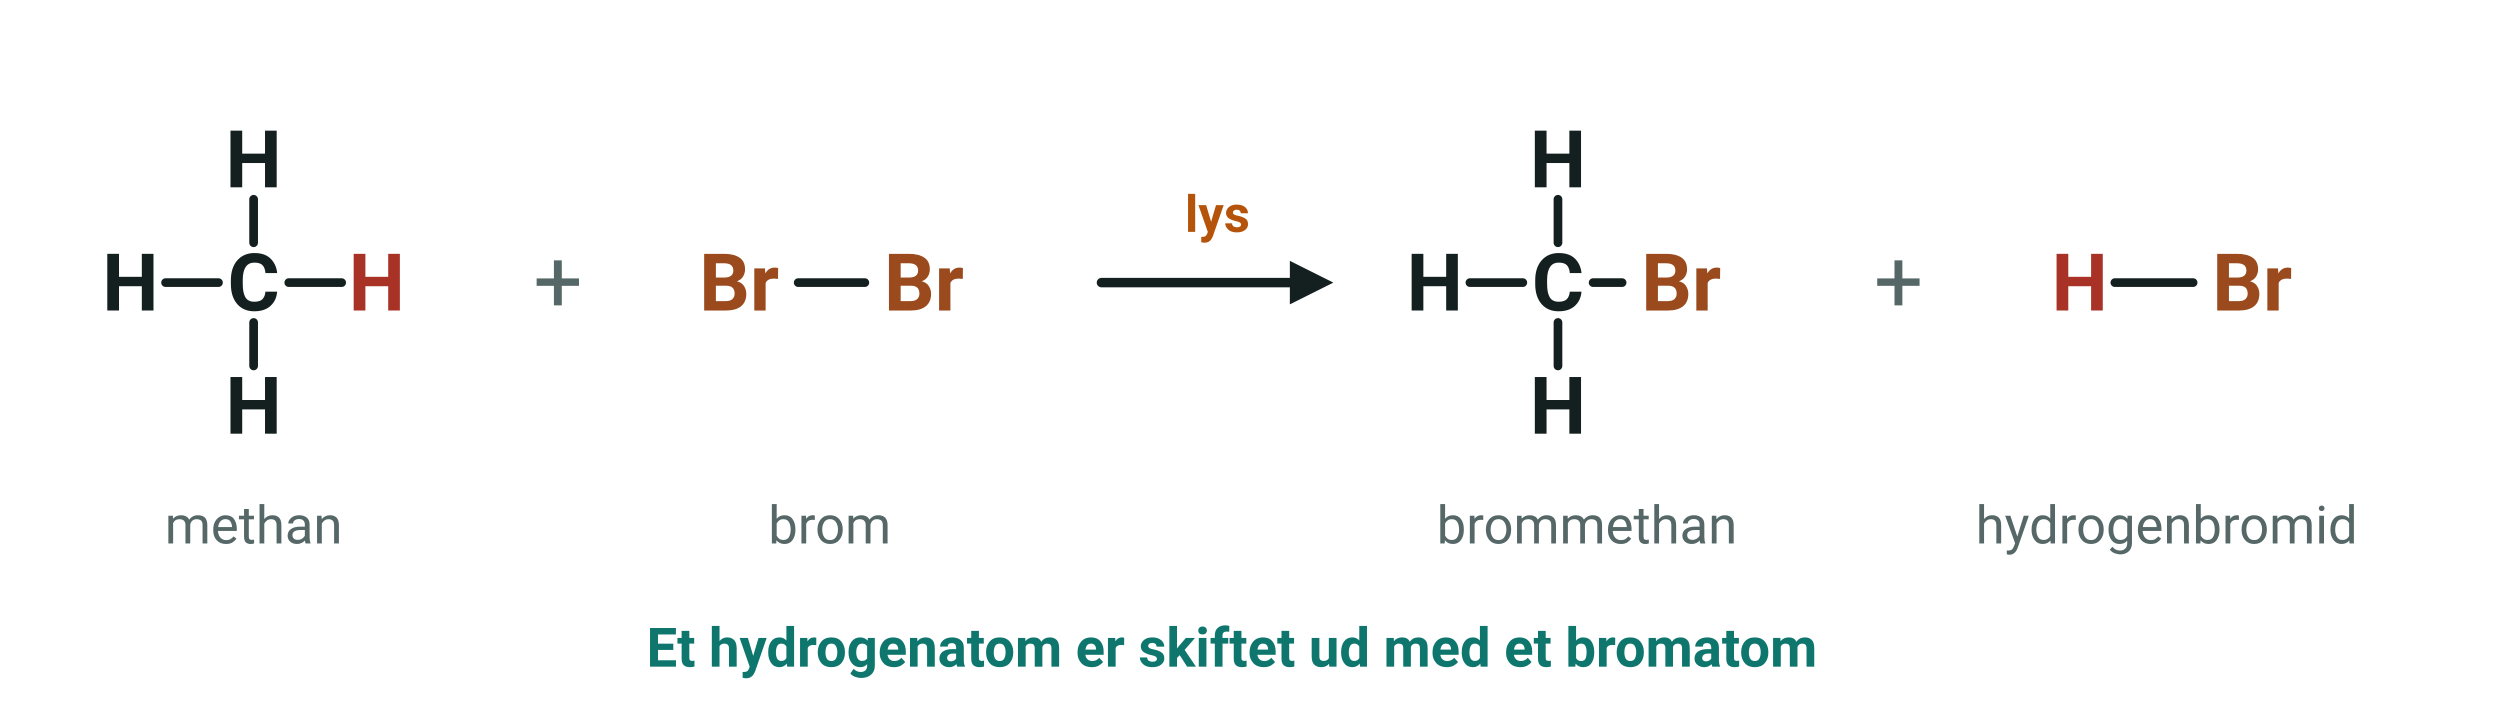
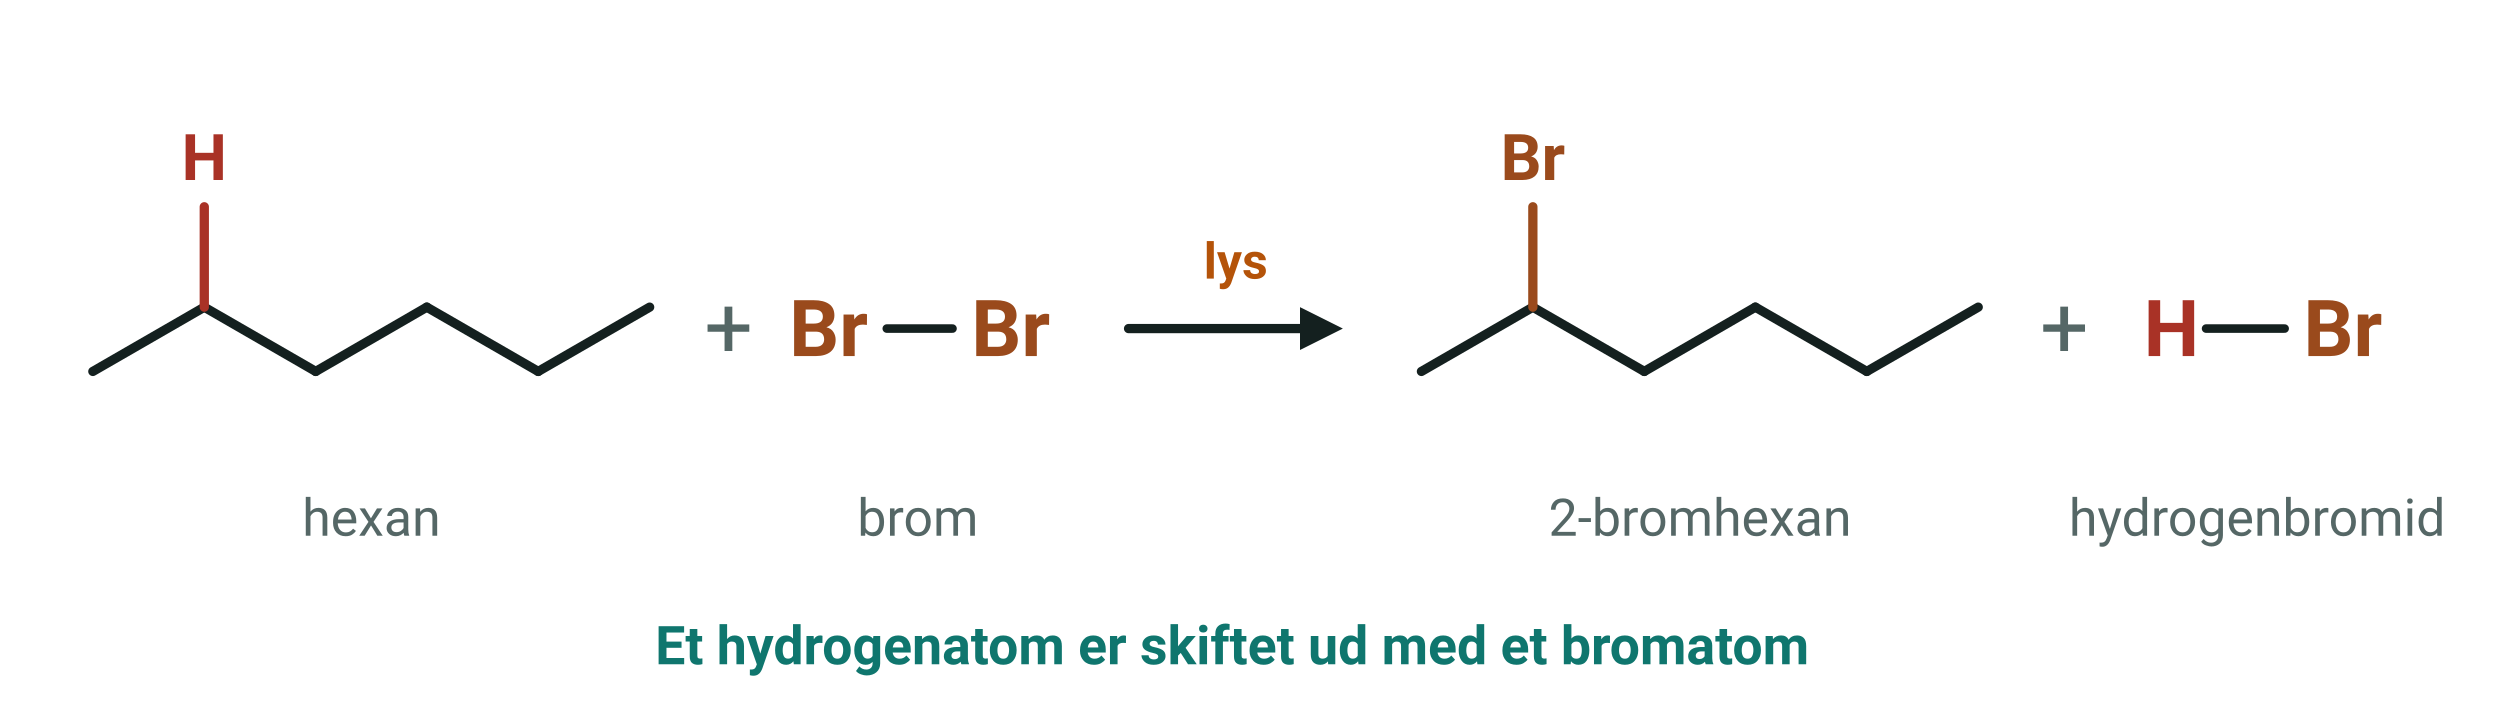
- <svg xmlns="http://www.w3.org/2000/svg" viewBox="0 0 690 200" width="690" height="200" font-family="'Segoe UI', Roboto, 'Helvetica Neue', Arial, sans-serif" role="img" aria-label="Substitution: methan og brom bliver til brommethan og hydrogenbromid, når der er lys">
-   <line x1="70.0" y1="67.0" x2="70.0" y2="55.0" stroke="#14201f" stroke-width="2.4" stroke-linecap="round" />
-   <line x1="70.0" y1="89.0" x2="70.0" y2="101.0" stroke="#14201f" stroke-width="2.4" stroke-linecap="round" />
-   <line x1="45.7" y1="78.0" x2="60.3" y2="78.0" stroke="#14201f" stroke-width="2.4" stroke-linecap="round" />
-   <line x1="79.7" y1="78.0" x2="94.3" y2="78.0" stroke="#14201f" stroke-width="2.4" stroke-linecap="round" />
-   <text x="70.0" y="85.7" font-size="22" text-anchor="middle" fill="#14201f" font-weight="700">
-     <tspan>C</tspan>
-   </text>
-   <text x="70.0" y="51.7" font-size="22" text-anchor="middle" fill="#14201f" font-weight="700">
+ <svg xmlns="http://www.w3.org/2000/svg" viewBox="0 0 700 202" width="700" height="202" font-family="'Segoe UI', Roboto, 'Helvetica Neue', Arial, sans-serif" role="img" aria-label="Substitution: hexan og brom bliver til 2-bromhexan og hydrogenbromid, når der er lys. Hydrogenatomet på det andet carbonatom er skiftet ud med et bromatom">
+   <line x1="26.0" y1="104.0" x2="57.2" y2="86.0" stroke="#14201f" stroke-width="2.6" stroke-linecap="round" />
+   <line x1="57.2" y1="86.0" x2="88.4" y2="104.0" stroke="#14201f" stroke-width="2.6" stroke-linecap="round" />
+   <line x1="88.4" y1="104.0" x2="119.5" y2="86.0" stroke="#14201f" stroke-width="2.6" stroke-linecap="round" />
+   <line x1="119.5" y1="86.0" x2="150.7" y2="104.0" stroke="#14201f" stroke-width="2.6" stroke-linecap="round" />
+   <line x1="150.7" y1="104.0" x2="181.9" y2="86.0" stroke="#14201f" stroke-width="2.6" stroke-linecap="round" />
+   <line x1="57.2" y1="86.0" x2="57.2" y2="57.9" stroke="#a93226" stroke-width="2.6" stroke-linecap="round" />
+   <text x="57.2" y="50.4" font-size="18" text-anchor="middle" fill="#a93226" font-weight="700">
    <tspan>H</tspan>
  </text>
-   <text x="70.0" y="119.7" font-size="22" text-anchor="middle" fill="#14201f" font-weight="700">
+   <text x="204.0" y="100.0" font-size="24" text-anchor="middle" fill="#556766">
+     <tspan>+</tspan>
+   </text>
+   <line x1="248.3" y1="92.0" x2="266.7" y2="92.0" stroke="#14201f" stroke-width="2.4" stroke-linecap="round" />
+   <text x="232.0" y="99.7" font-size="22" text-anchor="middle" fill="#9a4a1c" font-weight="700">
+     <tspan>Br</tspan>
+   </text>
+   <text x="283.0" y="99.7" font-size="22" text-anchor="middle" fill="#9a4a1c" font-weight="700">
+     <tspan>Br</tspan>
+   </text>
+   <line x1="316.0" y1="92.0" x2="364.0" y2="92.0" stroke="#14201f" stroke-width="2.6" stroke-linecap="round" />
+   <polygon points="376.0,92.0 364.0,98.0 364.0,86.0" fill="#14201f" />
+   <text x="346.0" y="78.0" font-size="14" text-anchor="middle" fill="#b45309" font-weight="700">
+     <tspan>lys</tspan>
+   </text>
+   <line x1="398.0" y1="104.0" x2="429.2" y2="86.0" stroke="#14201f" stroke-width="2.6" stroke-linecap="round" />
+   <line x1="429.2" y1="86.0" x2="460.4" y2="104.0" stroke="#14201f" stroke-width="2.6" stroke-linecap="round" />
+   <line x1="460.4" y1="104.0" x2="491.5" y2="86.0" stroke="#14201f" stroke-width="2.6" stroke-linecap="round" />
+   <line x1="491.5" y1="86.0" x2="522.7" y2="104.0" stroke="#14201f" stroke-width="2.6" stroke-linecap="round" />
+   <line x1="522.7" y1="104.0" x2="553.9" y2="86.0" stroke="#14201f" stroke-width="2.6" stroke-linecap="round" />
+   <line x1="429.2" y1="86.0" x2="429.2" y2="57.9" stroke="#9a4a1c" stroke-width="2.6" stroke-linecap="round" />
+   <text x="429.2" y="50.4" font-size="18" text-anchor="middle" fill="#9a4a1c" font-weight="700">
+     <tspan>Br</tspan>
+   </text>
+   <text x="578.0" y="100.0" font-size="24" text-anchor="middle" fill="#556766">
+     <tspan>+</tspan>
+   </text>
+   <line x1="617.7" y1="92.0" x2="639.7" y2="92.0" stroke="#14201f" stroke-width="2.4" stroke-linecap="round" />
+   <text x="608.0" y="99.7" font-size="22" text-anchor="middle" fill="#a93226" font-weight="700">
    <tspan>H</tspan>
  </text>
-   <text x="36.0" y="85.7" font-size="22" text-anchor="middle" fill="#14201f" font-weight="700">
-     <tspan>H</tspan>
-   </text>
-   <text x="104.0" y="85.7" font-size="22" text-anchor="middle" fill="#a93226" font-weight="700">
-     <tspan>H</tspan>
-   </text>
-   <text x="154.0" y="86.0" font-size="24" text-anchor="middle" fill="#556766">
-     <tspan>+</tspan>
-   </text>
-   <line x1="220.3" y1="78.0" x2="238.7" y2="78.0" stroke="#14201f" stroke-width="2.4" stroke-linecap="round" />
-   <text x="204.0" y="85.7" font-size="22" text-anchor="middle" fill="#9a4a1c" font-weight="700">
+   <text x="656.0" y="99.7" font-size="22" text-anchor="middle" fill="#9a4a1c" font-weight="700">
    <tspan>Br</tspan>
  </text>
-   <text x="255.0" y="85.7" font-size="22" text-anchor="middle" fill="#9a4a1c" font-weight="700">
-     <tspan>Br</tspan>
+   <text x="104.0" y="150.0" font-size="14.5" text-anchor="middle" fill="#556766">
+     <tspan>hexan</tspan>
  </text>
-   <line x1="304.0" y1="78.0" x2="356.0" y2="78.0" stroke="#14201f" stroke-width="2.6" stroke-linecap="round" />
-   <polygon points="368.0,78.0 356.0,84.0 356.0,72.0" fill="#14201f" />
-   <text x="336.0" y="64.0" font-size="14" text-anchor="middle" fill="#b45309" font-weight="700">
-     <tspan>lys</tspan>
-   </text>
-   <line x1="430.0" y1="67.0" x2="430.0" y2="55.0" stroke="#14201f" stroke-width="2.4" stroke-linecap="round" />
-   <line x1="430.0" y1="89.0" x2="430.0" y2="101.0" stroke="#14201f" stroke-width="2.4" stroke-linecap="round" />
-   <line x1="405.7" y1="78.0" x2="420.3" y2="78.0" stroke="#14201f" stroke-width="2.4" stroke-linecap="round" />
-   <line x1="439.7" y1="78.0" x2="447.7" y2="78.0" stroke="#14201f" stroke-width="2.4" stroke-linecap="round" />
-   <text x="430.0" y="85.7" font-size="22" text-anchor="middle" fill="#14201f" font-weight="700">
-     <tspan>C</tspan>
-   </text>
-   <text x="430.0" y="51.7" font-size="22" text-anchor="middle" fill="#14201f" font-weight="700">
-     <tspan>H</tspan>
-   </text>
-   <text x="430.0" y="119.7" font-size="22" text-anchor="middle" fill="#14201f" font-weight="700">
-     <tspan>H</tspan>
-   </text>
-   <text x="396.0" y="85.7" font-size="22" text-anchor="middle" fill="#14201f" font-weight="700">
-     <tspan>H</tspan>
-   </text>
-   <text x="464.0" y="85.7" font-size="22" text-anchor="middle" fill="#9a4a1c" font-weight="700">
-     <tspan>Br</tspan>
-   </text>
-   <text x="524.0" y="86.0" font-size="24" text-anchor="middle" fill="#556766">
-     <tspan>+</tspan>
-   </text>
-   <line x1="583.7" y1="78.0" x2="605.3" y2="78.0" stroke="#14201f" stroke-width="2.4" stroke-linecap="round" />
-   <text x="574.0" y="85.7" font-size="22" text-anchor="middle" fill="#a93226" font-weight="700">
-     <tspan>H</tspan>
-   </text>
-   <text x="621.6" y="85.7" font-size="22" text-anchor="middle" fill="#9a4a1c" font-weight="700">
-     <tspan>Br</tspan>
-   </text>
-   <text x="70.0" y="150.0" font-size="14.5" text-anchor="middle" fill="#556766">
-     <tspan>methan</tspan>
-   </text>
-   <text x="229.0" y="150.0" font-size="14.5" text-anchor="middle" fill="#556766">
+   <text x="257.0" y="150.0" font-size="14.5" text-anchor="middle" fill="#556766">
    <tspan>brom</tspan>
  </text>
-   <text x="438.0" y="150.0" font-size="14.5" text-anchor="middle" fill="#556766">
-     <tspan>brommethan</tspan>
+   <text x="476.0" y="150.0" font-size="14.5" text-anchor="middle" fill="#556766">
+     <tspan>2-bromhexan</tspan>
  </text>
-   <text x="598.0" y="150.0" font-size="14.5" text-anchor="middle" fill="#556766">
+   <text x="632.0" y="150.0" font-size="14.5" text-anchor="middle" fill="#556766">
    <tspan>hydrogenbromid</tspan>
  </text>
-   <text x="340.0" y="184.0" font-size="15" text-anchor="middle" fill="#0f766e" font-weight="700">
+   <text x="345.0" y="186.0" font-size="15" text-anchor="middle" fill="#0f766e" font-weight="700">
    <tspan>Et hydrogenatom er skiftet ud med et bromatom</tspan>
  </text>
</svg>
